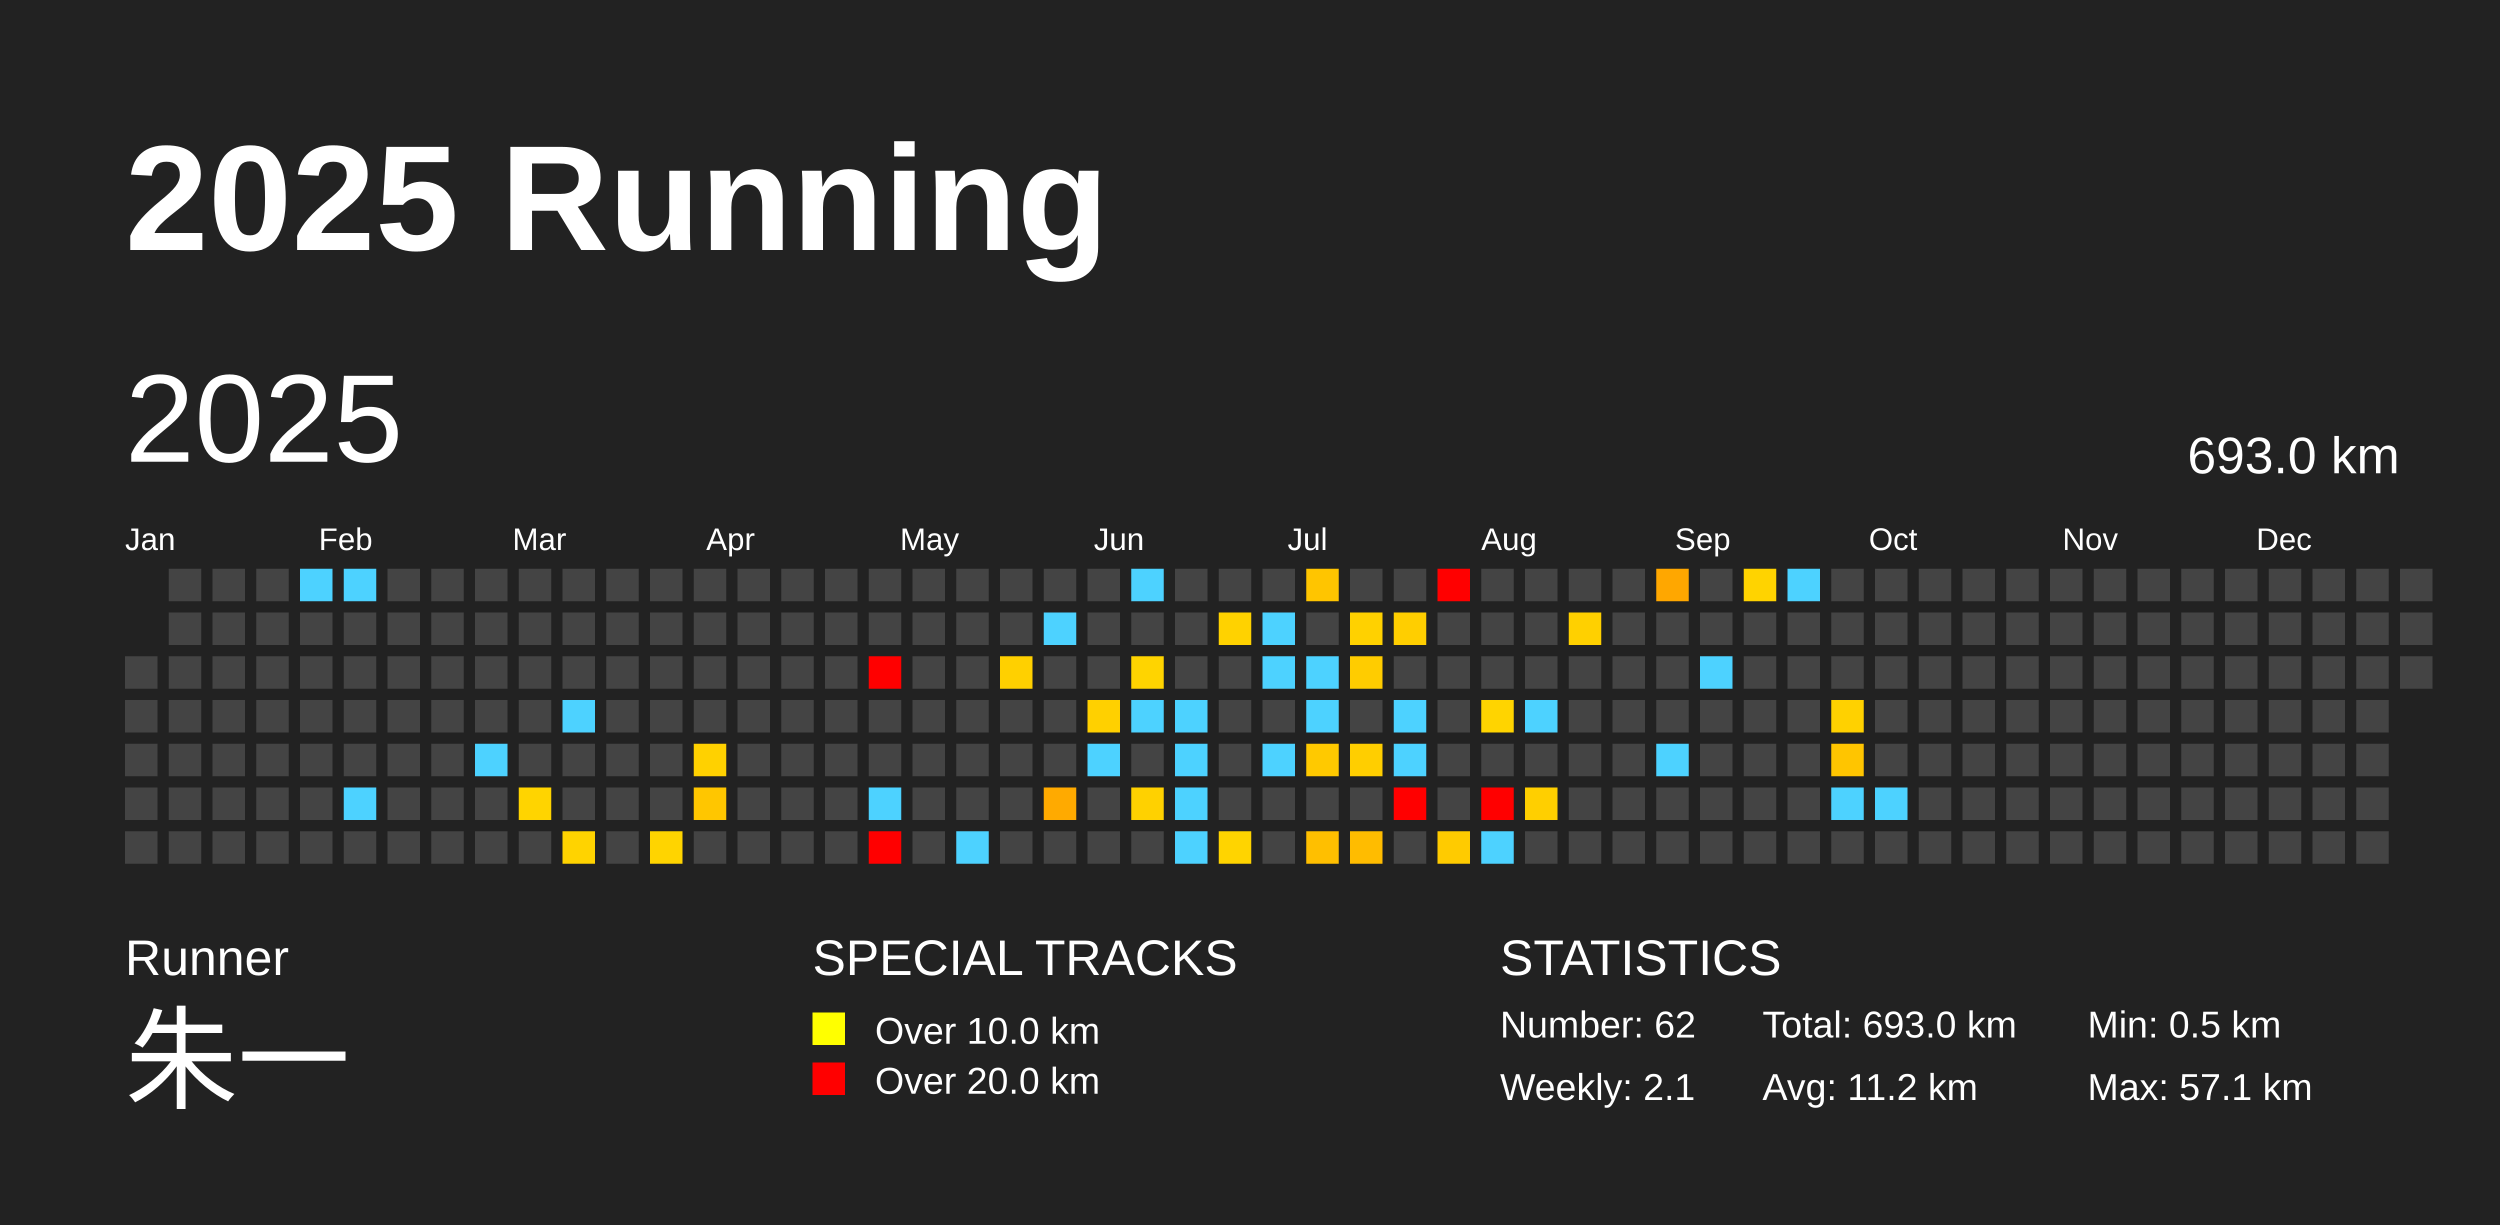
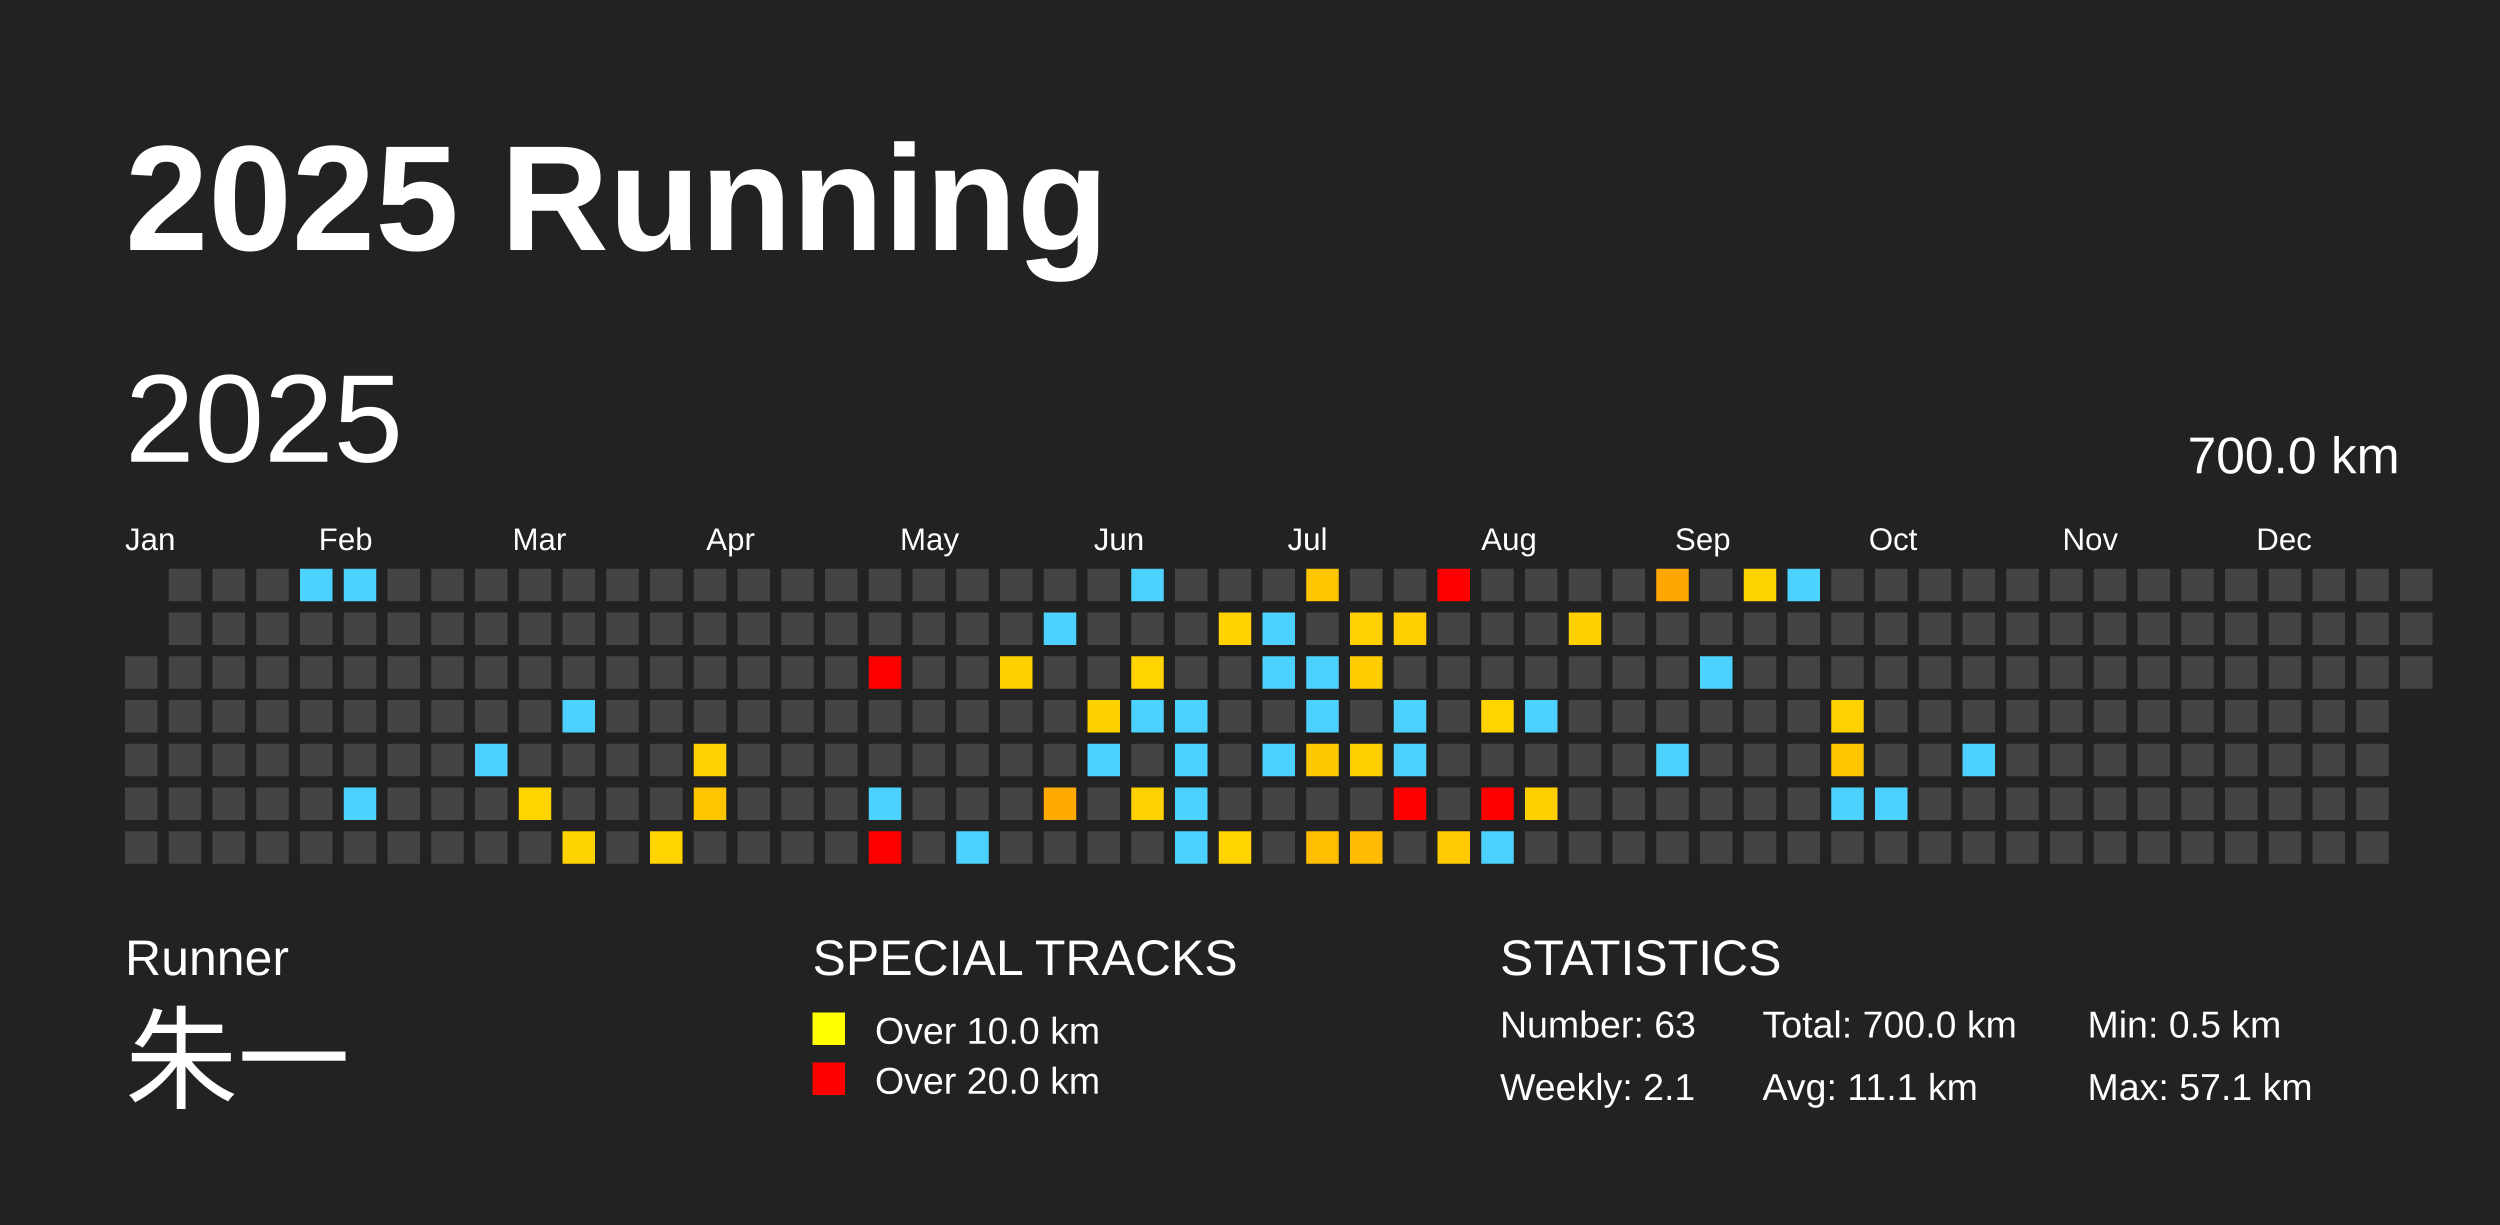
<svg xmlns="http://www.w3.org/2000/svg" baseProfile="full" height="98mm" version="1.1" viewBox="0,0,200,98" width="200mm">
  <defs />
  <rect fill="#222222" height="98" width="200" x="0" y="0" />
  <text fill="#FFFFFF" style="font-size:12px; font-family:Arial; font-weight:bold;" x="10" y="20">2025 Running</text>
  <text fill="#FFFFFF" style="font-size:4px; font-family:Arial" x="10" y="78">Runner</text>
  <text fill="#FFFFFF" style="font-size:9px; font-family:Arial" x="10" y="88">朱一</text>
  <text fill="#FFFFFF" style="font-size:4px; font-family:Arial" x="65" y="78">SPECIAL TRACKS</text>
  <rect fill="yellow" height="2.6" width="2.6" x="65" y="81" />
  <text fill="#FFFFFF" style="font-size:3px; font-family:Arial" x="70" y="83.5">Over 10.0 km</text>
  <rect fill="red" height="2.6" width="2.6" x="65" y="85" />
  <text fill="#FFFFFF" style="font-size:3px; font-family:Arial" x="70" y="87.5">Over 20.0 km</text>
  <text fill="#FFFFFF" style="font-size:4px; font-family:Arial" x="120" y="78">STATISTICS</text>
-   <text fill="#FFFFFF" style="font-size:3px; font-family:Arial" x="120" y="83">Number: 62</text>
+   <text fill="#FFFFFF" style="font-size:3px; font-family:Arial" x="120" y="83">Number: 63</text>
  <text fill="#FFFFFF" style="font-size:3px; font-family:Arial" x="120" y="88">Weekly: 2.1</text>
-   <text fill="#FFFFFF" style="font-size:3px; font-family:Arial" x="141" y="83">Total: 693.0 km</text>
-   <text fill="#FFFFFF" style="font-size:3px; font-family:Arial" x="141" y="88">Avg: 11.2 km</text>
+   <text fill="#FFFFFF" style="font-size:3px; font-family:Arial" x="141" y="83">Total: 700.0 km</text>
+   <text fill="#FFFFFF" style="font-size:3px; font-family:Arial" x="141" y="88">Avg: 11.1 km</text>
  <text fill="#FFFFFF" style="font-size:3px; font-family:Arial" x="167" y="83">Min: 0.5 km</text>
  <text fill="#FFFFFF" style="font-size:3px; font-family:Arial" x="167" y="88">Max: 57.1 km</text>
  <text dominant-baseline="hanging" fill="#FFFFFF" style="font-size:10.0px; font-family:Arial;" x="10" y="30">2025</text>
-   <text dominant-baseline="hanging" fill="#FFFFFF" style="font-size:4.125px; font-family:Arial;" x="175" y="35">693.0 km</text>
+   <text dominant-baseline="hanging" fill="#FFFFFF" style="font-size:4.125px; font-family:Arial;" x="175" y="35">700.0 km</text>
  <text fill="#FFFFFF" style="font-size:2.5px; font-family:Arial" x="10.0" y="44">Jan</text>
  <text fill="#FFFFFF" style="font-size:2.5px; font-family:Arial" x="25.5" y="44">Feb</text>
  <text fill="#FFFFFF" style="font-size:2.5px; font-family:Arial" x="41.0" y="44">Mar</text>
  <text fill="#FFFFFF" style="font-size:2.5px; font-family:Arial" x="56.5" y="44">Apr</text>
  <text fill="#FFFFFF" style="font-size:2.5px; font-family:Arial" x="72.0" y="44">May</text>
  <text fill="#FFFFFF" style="font-size:2.5px; font-family:Arial" x="87.5" y="44">Jun</text>
  <text fill="#FFFFFF" style="font-size:2.5px; font-family:Arial" x="103.0" y="44">Jul</text>
  <text fill="#FFFFFF" style="font-size:2.5px; font-family:Arial" x="118.5" y="44">Aug</text>
  <text fill="#FFFFFF" style="font-size:2.5px; font-family:Arial" x="134.0" y="44">Sep</text>
  <text fill="#FFFFFF" style="font-size:2.5px; font-family:Arial" x="149.5" y="44">Oct</text>
  <text fill="#FFFFFF" style="font-size:2.5px; font-family:Arial" x="165.0" y="44">Nov</text>
  <text fill="#FFFFFF" style="font-size:2.5px; font-family:Arial" x="180.5" y="44">Dec</text>
  <rect fill="#444444" height="2.6" width="2.6" x="10.0" y="52.5" />
  <rect fill="#444444" height="2.6" width="2.6" x="10.0" y="56.0" />
  <rect fill="#444444" height="2.6" width="2.6" x="10.0" y="59.5" />
  <rect fill="#444444" height="2.6" width="2.6" x="10.0" y="63.0" />
  <rect fill="#444444" height="2.6" width="2.6" x="10.0" y="66.5" />
  <rect fill="#444444" height="2.6" width="2.6" x="13.5" y="45.5" />
  <rect fill="#444444" height="2.6" width="2.6" x="13.5" y="49.0" />
  <rect fill="#444444" height="2.6" width="2.6" x="13.5" y="52.5" />
  <rect fill="#444444" height="2.6" width="2.6" x="13.5" y="56.0" />
  <rect fill="#444444" height="2.6" width="2.6" x="13.5" y="59.5" />
  <rect fill="#444444" height="2.6" width="2.6" x="13.5" y="63.0" />
  <rect fill="#444444" height="2.6" width="2.6" x="13.5" y="66.5" />
  <rect fill="#444444" height="2.6" width="2.6" x="17.0" y="45.5" />
  <rect fill="#444444" height="2.6" width="2.6" x="17.0" y="49.0" />
  <rect fill="#444444" height="2.6" width="2.6" x="17.0" y="52.5" />
  <rect fill="#444444" height="2.6" width="2.6" x="17.0" y="56.0" />
  <rect fill="#444444" height="2.6" width="2.6" x="17.0" y="59.5" />
  <rect fill="#444444" height="2.6" width="2.6" x="17.0" y="63.0" />
  <rect fill="#444444" height="2.6" width="2.6" x="17.0" y="66.5" />
  <rect fill="#444444" height="2.6" width="2.6" x="20.5" y="45.5" />
  <rect fill="#444444" height="2.6" width="2.6" x="20.5" y="49.0" />
  <rect fill="#444444" height="2.6" width="2.6" x="20.5" y="52.5" />
  <rect fill="#444444" height="2.6" width="2.6" x="20.5" y="56.0" />
  <rect fill="#444444" height="2.6" width="2.6" x="20.5" y="59.5" />
  <rect fill="#444444" height="2.6" width="2.6" x="20.5" y="63.0" />
  <rect fill="#444444" height="2.6" width="2.6" x="20.5" y="66.5" />
  <rect fill="#4dd2ff" height="2.6" width="2.6" x="24.0" y="45.5" />
  <rect fill="#444444" height="2.6" width="2.6" x="24.0" y="49.0" />
  <rect fill="#444444" height="2.6" width="2.6" x="24.0" y="52.5" />
  <rect fill="#444444" height="2.6" width="2.6" x="24.0" y="56.0" />
  <rect fill="#444444" height="2.6" width="2.6" x="24.0" y="59.5" />
  <rect fill="#444444" height="2.6" width="2.6" x="24.0" y="63.0" />
  <rect fill="#444444" height="2.6" width="2.6" x="24.0" y="66.5" />
  <rect fill="#4dd2ff" height="2.6" width="2.6" x="27.5" y="45.5" />
  <rect fill="#444444" height="2.6" width="2.6" x="27.5" y="49.0" />
  <rect fill="#444444" height="2.6" width="2.6" x="27.5" y="52.5" />
  <rect fill="#444444" height="2.6" width="2.6" x="27.5" y="56.0" />
  <rect fill="#444444" height="2.6" width="2.6" x="27.5" y="59.5" />
  <rect fill="#4dd2ff" height="2.6" width="2.6" x="27.5" y="63.0" />
  <rect fill="#444444" height="2.6" width="2.6" x="27.5" y="66.5" />
  <rect fill="#444444" height="2.6" width="2.6" x="31.0" y="45.5" />
  <rect fill="#444444" height="2.6" width="2.6" x="31.0" y="49.0" />
  <rect fill="#444444" height="2.6" width="2.6" x="31.0" y="52.5" />
  <rect fill="#444444" height="2.6" width="2.6" x="31.0" y="56.0" />
  <rect fill="#444444" height="2.6" width="2.6" x="31.0" y="59.5" />
  <rect fill="#444444" height="2.6" width="2.6" x="31.0" y="63.0" />
  <rect fill="#444444" height="2.6" width="2.6" x="31.0" y="66.5" />
  <rect fill="#444444" height="2.6" width="2.6" x="34.5" y="45.5" />
  <rect fill="#444444" height="2.6" width="2.6" x="34.5" y="49.0" />
  <rect fill="#444444" height="2.6" width="2.6" x="34.5" y="52.5" />
  <rect fill="#444444" height="2.6" width="2.6" x="34.5" y="56.0" />
  <rect fill="#444444" height="2.6" width="2.6" x="34.5" y="59.5" />
  <rect fill="#444444" height="2.6" width="2.6" x="34.5" y="63.0" />
  <rect fill="#444444" height="2.6" width="2.6" x="34.5" y="66.5" />
  <rect fill="#444444" height="2.6" width="2.6" x="38.0" y="45.5" />
  <rect fill="#444444" height="2.6" width="2.6" x="38.0" y="49.0" />
  <rect fill="#444444" height="2.6" width="2.6" x="38.0" y="52.5" />
  <rect fill="#444444" height="2.6" width="2.6" x="38.0" y="56.0" />
  <rect fill="#4dd2ff" height="2.6" width="2.6" x="38.0" y="59.5" />
  <rect fill="#444444" height="2.6" width="2.6" x="38.0" y="63.0" />
  <rect fill="#444444" height="2.6" width="2.6" x="38.0" y="66.5" />
  <rect fill="#444444" height="2.6" width="2.6" x="41.5" y="45.5" />
  <rect fill="#444444" height="2.6" width="2.6" x="41.5" y="49.0" />
  <rect fill="#444444" height="2.6" width="2.6" x="41.5" y="52.5" />
  <rect fill="#444444" height="2.6" width="2.6" x="41.5" y="56.0" />
  <rect fill="#444444" height="2.6" width="2.6" x="41.5" y="59.5" />
  <rect fill="#ffd400" height="2.6" width="2.6" x="41.5" y="63.0" />
  <rect fill="#444444" height="2.6" width="2.6" x="41.5" y="66.5" />
  <rect fill="#444444" height="2.6" width="2.6" x="45.0" y="45.5" />
  <rect fill="#444444" height="2.6" width="2.6" x="45.0" y="49.0" />
  <rect fill="#444444" height="2.6" width="2.6" x="45.0" y="52.5" />
  <rect fill="#4dd2ff" height="2.6" width="2.6" x="45.0" y="56.0" />
  <rect fill="#444444" height="2.6" width="2.6" x="45.0" y="59.5" />
  <rect fill="#444444" height="2.6" width="2.6" x="45.0" y="63.0" />
  <rect fill="#ffd300" height="2.6" width="2.6" x="45.0" y="66.5" />
  <rect fill="#444444" height="2.6" width="2.6" x="48.5" y="45.5" />
  <rect fill="#444444" height="2.6" width="2.6" x="48.5" y="49.0" />
  <rect fill="#444444" height="2.6" width="2.6" x="48.5" y="52.5" />
  <rect fill="#444444" height="2.6" width="2.6" x="48.5" y="56.0" />
  <rect fill="#444444" height="2.6" width="2.6" x="48.5" y="59.5" />
  <rect fill="#444444" height="2.6" width="2.6" x="48.5" y="63.0" />
  <rect fill="#444444" height="2.6" width="2.6" x="48.5" y="66.5" />
  <rect fill="#444444" height="2.6" width="2.6" x="52.0" y="45.5" />
  <rect fill="#444444" height="2.6" width="2.6" x="52.0" y="49.0" />
  <rect fill="#444444" height="2.6" width="2.6" x="52.0" y="52.5" />
  <rect fill="#444444" height="2.6" width="2.6" x="52.0" y="56.0" />
  <rect fill="#444444" height="2.6" width="2.6" x="52.0" y="59.5" />
  <rect fill="#444444" height="2.6" width="2.6" x="52.0" y="63.0" />
  <rect fill="#ffd400" height="2.6" width="2.6" x="52.0" y="66.5" />
  <rect fill="#444444" height="2.6" width="2.6" x="55.5" y="45.5" />
  <rect fill="#444444" height="2.6" width="2.6" x="55.5" y="49.0" />
  <rect fill="#444444" height="2.6" width="2.6" x="55.5" y="52.5" />
  <rect fill="#444444" height="2.6" width="2.6" x="55.5" y="56.0" />
  <rect fill="#ffd100" height="2.6" width="2.6" x="55.5" y="59.5" />
  <rect fill="#ffc600" height="2.6" width="2.6" x="55.5" y="63.0" />
  <rect fill="#444444" height="2.6" width="2.6" x="55.5" y="66.5" />
  <rect fill="#444444" height="2.6" width="2.6" x="59.0" y="45.5" />
  <rect fill="#444444" height="2.6" width="2.6" x="59.0" y="49.0" />
  <rect fill="#444444" height="2.6" width="2.6" x="59.0" y="52.5" />
  <rect fill="#444444" height="2.6" width="2.6" x="59.0" y="56.0" />
  <rect fill="#444444" height="2.6" width="2.6" x="59.0" y="59.5" />
  <rect fill="#444444" height="2.6" width="2.6" x="59.0" y="63.0" />
  <rect fill="#444444" height="2.6" width="2.6" x="59.0" y="66.5" />
  <rect fill="#444444" height="2.6" width="2.6" x="62.5" y="45.5" />
  <rect fill="#444444" height="2.6" width="2.6" x="62.5" y="49.0" />
  <rect fill="#444444" height="2.6" width="2.6" x="62.5" y="52.5" />
  <rect fill="#444444" height="2.6" width="2.6" x="62.5" y="56.0" />
  <rect fill="#444444" height="2.6" width="2.6" x="62.5" y="59.5" />
  <rect fill="#444444" height="2.6" width="2.6" x="62.5" y="63.0" />
  <rect fill="#444444" height="2.6" width="2.6" x="62.5" y="66.5" />
  <rect fill="#444444" height="2.6" width="2.6" x="66.0" y="45.5" />
  <rect fill="#444444" height="2.6" width="2.6" x="66.0" y="49.0" />
  <rect fill="#444444" height="2.6" width="2.6" x="66.0" y="52.5" />
  <rect fill="#444444" height="2.6" width="2.6" x="66.0" y="56.0" />
  <rect fill="#444444" height="2.6" width="2.6" x="66.0" y="59.5" />
  <rect fill="#444444" height="2.6" width="2.6" x="66.0" y="63.0" />
  <rect fill="#444444" height="2.6" width="2.6" x="66.0" y="66.5" />
  <rect fill="#444444" height="2.6" width="2.6" x="69.5" y="45.5" />
  <rect fill="#444444" height="2.6" width="2.6" x="69.5" y="49.0" />
  <rect fill="red" height="2.6" width="2.6" x="69.5" y="52.5" />
  <rect fill="#444444" height="2.6" width="2.6" x="69.5" y="56.0" />
  <rect fill="#444444" height="2.6" width="2.6" x="69.5" y="59.5" />
  <rect fill="#4dd2ff" height="2.6" width="2.6" x="69.5" y="63.0" />
  <rect fill="red" height="2.6" width="2.6" x="69.5" y="66.5" />
  <rect fill="#444444" height="2.6" width="2.6" x="73.0" y="45.5" />
  <rect fill="#444444" height="2.6" width="2.6" x="73.0" y="49.0" />
  <rect fill="#444444" height="2.6" width="2.6" x="73.0" y="52.5" />
  <rect fill="#444444" height="2.6" width="2.6" x="73.0" y="56.0" />
  <rect fill="#444444" height="2.6" width="2.6" x="73.0" y="59.5" />
  <rect fill="#444444" height="2.6" width="2.6" x="73.0" y="63.0" />
  <rect fill="#444444" height="2.6" width="2.6" x="73.0" y="66.5" />
  <rect fill="#444444" height="2.6" width="2.6" x="76.5" y="45.5" />
  <rect fill="#444444" height="2.6" width="2.6" x="76.5" y="49.0" />
  <rect fill="#444444" height="2.6" width="2.6" x="76.5" y="52.5" />
  <rect fill="#444444" height="2.6" width="2.6" x="76.5" y="56.0" />
  <rect fill="#444444" height="2.6" width="2.6" x="76.5" y="59.5" />
  <rect fill="#444444" height="2.6" width="2.6" x="76.5" y="63.0" />
  <rect fill="#4dd2ff" height="2.6" width="2.6" x="76.5" y="66.5" />
  <rect fill="#444444" height="2.6" width="2.6" x="80.0" y="45.5" />
  <rect fill="#444444" height="2.6" width="2.6" x="80.0" y="49.0" />
  <rect fill="#ffd000" height="2.6" width="2.6" x="80.0" y="52.5" />
  <rect fill="#444444" height="2.6" width="2.6" x="80.0" y="56.0" />
  <rect fill="#444444" height="2.6" width="2.6" x="80.0" y="59.5" />
  <rect fill="#444444" height="2.6" width="2.6" x="80.0" y="63.0" />
  <rect fill="#444444" height="2.6" width="2.6" x="80.0" y="66.5" />
  <rect fill="#444444" height="2.6" width="2.6" x="83.5" y="45.5" />
  <rect fill="#4dd2ff" height="2.6" width="2.6" x="83.5" y="49.0" />
  <rect fill="#444444" height="2.6" width="2.6" x="83.5" y="52.5" />
  <rect fill="#444444" height="2.6" width="2.6" x="83.5" y="56.0" />
  <rect fill="#444444" height="2.6" width="2.6" x="83.5" y="59.5" />
  <rect fill="#ffaa00" height="2.6" width="2.6" x="83.5" y="63.0" />
  <rect fill="#444444" height="2.6" width="2.6" x="83.5" y="66.5" />
  <rect fill="#444444" height="2.6" width="2.6" x="87.0" y="45.5" />
  <rect fill="#444444" height="2.6" width="2.6" x="87.0" y="49.0" />
  <rect fill="#444444" height="2.6" width="2.6" x="87.0" y="52.5" />
  <rect fill="#ffd000" height="2.6" width="2.6" x="87.0" y="56.0" />
  <rect fill="#4dd2ff" height="2.6" width="2.6" x="87.0" y="59.5" />
  <rect fill="#444444" height="2.6" width="2.6" x="87.0" y="63.0" />
  <rect fill="#444444" height="2.6" width="2.6" x="87.0" y="66.5" />
  <rect fill="#4dd2ff" height="2.6" width="2.6" x="90.5" y="45.5" />
  <rect fill="#444444" height="2.6" width="2.6" x="90.5" y="49.0" />
  <rect fill="#ffd400" height="2.6" width="2.6" x="90.5" y="52.5" />
  <rect fill="#4dd2ff" height="2.6" width="2.6" x="90.5" y="56.0" />
  <rect fill="#444444" height="2.6" width="2.6" x="90.5" y="59.5" />
  <rect fill="#ffd100" height="2.6" width="2.6" x="90.5" y="63.0" />
  <rect fill="#444444" height="2.6" width="2.6" x="90.5" y="66.5" />
  <rect fill="#444444" height="2.6" width="2.6" x="94.0" y="45.5" />
  <rect fill="#444444" height="2.6" width="2.6" x="94.0" y="49.0" />
  <rect fill="#444444" height="2.6" width="2.6" x="94.0" y="52.5" />
  <rect fill="#4dd2ff" height="2.6" width="2.6" x="94.0" y="56.0" />
  <rect fill="#4dd2ff" height="2.6" width="2.6" x="94.0" y="59.5" />
  <rect fill="#4dd2ff" height="2.6" width="2.6" x="94.0" y="63.0" />
  <rect fill="#4dd2ff" height="2.6" width="2.6" x="94.0" y="66.5" />
  <rect fill="#444444" height="2.6" width="2.6" x="97.5" y="45.5" />
  <rect fill="#ffd200" height="2.6" width="2.6" x="97.5" y="49.0" />
  <rect fill="#444444" height="2.6" width="2.6" x="97.5" y="52.5" />
  <rect fill="#444444" height="2.6" width="2.6" x="97.5" y="56.0" />
  <rect fill="#444444" height="2.6" width="2.6" x="97.5" y="59.5" />
  <rect fill="#444444" height="2.6" width="2.6" x="97.5" y="63.0" />
  <rect fill="#ffd400" height="2.6" width="2.6" x="97.5" y="66.5" />
  <rect fill="#444444" height="2.6" width="2.6" x="101.0" y="45.5" />
  <rect fill="#4dd2ff" height="2.6" width="2.6" x="101.0" y="49.0" />
  <rect fill="#4dd2ff" height="2.6" width="2.6" x="101.0" y="52.5" />
  <rect fill="#444444" height="2.6" width="2.6" x="101.0" y="56.0" />
  <rect fill="#4dd2ff" height="2.6" width="2.6" x="101.0" y="59.5" />
  <rect fill="#444444" height="2.6" width="2.6" x="101.0" y="63.0" />
  <rect fill="#444444" height="2.6" width="2.6" x="101.0" y="66.5" />
  <rect fill="#ffc500" height="2.6" width="2.6" x="104.5" y="45.5" />
  <rect fill="#444444" height="2.6" width="2.6" x="104.5" y="49.0" />
  <rect fill="#4dd2ff" height="2.6" width="2.6" x="104.5" y="52.5" />
  <rect fill="#4dd2ff" height="2.6" width="2.6" x="104.5" y="56.0" />
  <rect fill="#ffc900" height="2.6" width="2.6" x="104.5" y="59.5" />
  <rect fill="#444444" height="2.6" width="2.6" x="104.5" y="63.0" />
  <rect fill="#ffbf00" height="2.6" width="2.6" x="104.5" y="66.5" />
  <rect fill="#444444" height="2.6" width="2.6" x="108.0" y="45.5" />
  <rect fill="#ffd100" height="2.6" width="2.6" x="108.0" y="49.0" />
  <rect fill="#ffcc00" height="2.6" width="2.6" x="108.0" y="52.5" />
  <rect fill="#444444" height="2.6" width="2.6" x="108.0" y="56.0" />
  <rect fill="#ffce00" height="2.6" width="2.6" x="108.0" y="59.5" />
  <rect fill="#444444" height="2.6" width="2.6" x="108.0" y="63.0" />
  <rect fill="#ffbc00" height="2.6" width="2.6" x="108.0" y="66.5" />
  <rect fill="#444444" height="2.6" width="2.6" x="111.5" y="45.5" />
  <rect fill="#ffce00" height="2.6" width="2.6" x="111.5" y="49.0" />
  <rect fill="#444444" height="2.6" width="2.6" x="111.5" y="52.5" />
  <rect fill="#4dd2ff" height="2.6" width="2.6" x="111.5" y="56.0" />
  <rect fill="#4dd2ff" height="2.6" width="2.6" x="111.5" y="59.5" />
  <rect fill="red" height="2.6" width="2.6" x="111.5" y="63.0" />
  <rect fill="#444444" height="2.6" width="2.6" x="111.5" y="66.5" />
  <rect fill="red" height="2.6" width="2.6" x="115.0" y="45.5" />
  <rect fill="#444444" height="2.6" width="2.6" x="115.0" y="49.0" />
  <rect fill="#444444" height="2.6" width="2.6" x="115.0" y="52.5" />
  <rect fill="#444444" height="2.6" width="2.6" x="115.0" y="56.0" />
  <rect fill="#444444" height="2.6" width="2.6" x="115.0" y="59.5" />
  <rect fill="#444444" height="2.6" width="2.6" x="115.0" y="63.0" />
  <rect fill="#ffcb00" height="2.6" width="2.6" x="115.0" y="66.5" />
  <rect fill="#444444" height="2.6" width="2.6" x="118.5" y="45.5" />
  <rect fill="#444444" height="2.6" width="2.6" x="118.5" y="49.0" />
  <rect fill="#444444" height="2.6" width="2.6" x="118.5" y="52.5" />
  <rect fill="#ffd400" height="2.6" width="2.6" x="118.5" y="56.0" />
  <rect fill="#444444" height="2.6" width="2.6" x="118.5" y="59.5" />
  <rect fill="red" height="2.6" width="2.6" x="118.5" y="63.0" />
  <rect fill="#4dd2ff" height="2.6" width="2.6" x="118.5" y="66.5" />
  <rect fill="#444444" height="2.6" width="2.6" x="122.0" y="45.5" />
  <rect fill="#444444" height="2.6" width="2.6" x="122.0" y="49.0" />
  <rect fill="#444444" height="2.6" width="2.6" x="122.0" y="52.5" />
  <rect fill="#4dd2ff" height="2.6" width="2.6" x="122.0" y="56.0" />
  <rect fill="#444444" height="2.6" width="2.6" x="122.0" y="59.5" />
  <rect fill="#ffcf00" height="2.6" width="2.6" x="122.0" y="63.0" />
  <rect fill="#444444" height="2.6" width="2.6" x="122.0" y="66.5" />
  <rect fill="#444444" height="2.6" width="2.6" x="125.5" y="45.5" />
  <rect fill="#ffd000" height="2.6" width="2.6" x="125.5" y="49.0" />
  <rect fill="#444444" height="2.6" width="2.6" x="125.5" y="52.5" />
  <rect fill="#444444" height="2.6" width="2.6" x="125.5" y="56.0" />
  <rect fill="#444444" height="2.6" width="2.6" x="125.5" y="59.5" />
  <rect fill="#444444" height="2.6" width="2.6" x="125.5" y="63.0" />
  <rect fill="#444444" height="2.6" width="2.6" x="125.5" y="66.5" />
  <rect fill="#444444" height="2.6" width="2.6" x="129.0" y="45.5" />
  <rect fill="#444444" height="2.6" width="2.6" x="129.0" y="49.0" />
  <rect fill="#444444" height="2.6" width="2.6" x="129.0" y="52.5" />
  <rect fill="#444444" height="2.6" width="2.6" x="129.0" y="56.0" />
  <rect fill="#444444" height="2.6" width="2.6" x="129.0" y="59.5" />
  <rect fill="#444444" height="2.6" width="2.6" x="129.0" y="63.0" />
  <rect fill="#444444" height="2.6" width="2.6" x="129.0" y="66.5" />
  <rect fill="#ffa700" height="2.6" width="2.6" x="132.5" y="45.5" />
  <rect fill="#444444" height="2.6" width="2.6" x="132.5" y="49.0" />
  <rect fill="#444444" height="2.6" width="2.6" x="132.5" y="52.5" />
  <rect fill="#444444" height="2.6" width="2.6" x="132.5" y="56.0" />
  <rect fill="#4dd2ff" height="2.6" width="2.6" x="132.5" y="59.5" />
  <rect fill="#444444" height="2.6" width="2.6" x="132.5" y="63.0" />
  <rect fill="#444444" height="2.6" width="2.6" x="132.5" y="66.5" />
  <rect fill="#444444" height="2.6" width="2.6" x="136.0" y="45.5" />
  <rect fill="#444444" height="2.6" width="2.6" x="136.0" y="49.0" />
  <rect fill="#4dd2ff" height="2.6" width="2.6" x="136.0" y="52.5" />
  <rect fill="#444444" height="2.6" width="2.6" x="136.0" y="56.0" />
  <rect fill="#444444" height="2.6" width="2.6" x="136.0" y="59.5" />
  <rect fill="#444444" height="2.6" width="2.6" x="136.0" y="63.0" />
  <rect fill="#444444" height="2.6" width="2.6" x="136.0" y="66.5" />
  <rect fill="#ffd300" height="2.6" width="2.6" x="139.5" y="45.5" />
  <rect fill="#444444" height="2.6" width="2.6" x="139.5" y="49.0" />
  <rect fill="#444444" height="2.6" width="2.6" x="139.5" y="52.5" />
  <rect fill="#444444" height="2.6" width="2.6" x="139.5" y="56.0" />
  <rect fill="#444444" height="2.6" width="2.6" x="139.5" y="59.5" />
  <rect fill="#444444" height="2.6" width="2.6" x="139.5" y="63.0" />
  <rect fill="#444444" height="2.6" width="2.6" x="139.5" y="66.5" />
  <rect fill="#4dd2ff" height="2.6" width="2.6" x="143.0" y="45.5" />
  <rect fill="#444444" height="2.6" width="2.6" x="143.0" y="49.0" />
  <rect fill="#444444" height="2.6" width="2.6" x="143.0" y="52.5" />
  <rect fill="#444444" height="2.6" width="2.6" x="143.0" y="56.0" />
  <rect fill="#444444" height="2.6" width="2.6" x="143.0" y="59.5" />
  <rect fill="#444444" height="2.6" width="2.6" x="143.0" y="63.0" />
  <rect fill="#444444" height="2.6" width="2.6" x="143.0" y="66.5" />
  <rect fill="#444444" height="2.6" width="2.6" x="146.5" y="45.5" />
  <rect fill="#444444" height="2.6" width="2.6" x="146.5" y="49.0" />
  <rect fill="#444444" height="2.6" width="2.6" x="146.5" y="52.5" />
  <rect fill="#ffd100" height="2.6" width="2.6" x="146.5" y="56.0" />
  <rect fill="#ffc500" height="2.6" width="2.6" x="146.5" y="59.5" />
  <rect fill="#4dd2ff" height="2.6" width="2.6" x="146.5" y="63.0" />
  <rect fill="#444444" height="2.6" width="2.6" x="146.5" y="66.5" />
  <rect fill="#444444" height="2.6" width="2.6" x="150.0" y="45.5" />
  <rect fill="#444444" height="2.6" width="2.6" x="150.0" y="49.0" />
  <rect fill="#444444" height="2.6" width="2.6" x="150.0" y="52.5" />
  <rect fill="#444444" height="2.6" width="2.6" x="150.0" y="56.0" />
  <rect fill="#444444" height="2.6" width="2.6" x="150.0" y="59.5" />
  <rect fill="#4dd2ff" height="2.6" width="2.6" x="150.0" y="63.0" />
  <rect fill="#444444" height="2.6" width="2.6" x="150.0" y="66.5" />
  <rect fill="#444444" height="2.6" width="2.6" x="153.5" y="45.5" />
  <rect fill="#444444" height="2.6" width="2.6" x="153.5" y="49.0" />
  <rect fill="#444444" height="2.6" width="2.6" x="153.5" y="52.5" />
  <rect fill="#444444" height="2.6" width="2.6" x="153.5" y="56.0" />
  <rect fill="#444444" height="2.6" width="2.6" x="153.5" y="59.5" />
  <rect fill="#444444" height="2.6" width="2.6" x="153.5" y="63.0" />
  <rect fill="#444444" height="2.6" width="2.6" x="153.5" y="66.5" />
  <rect fill="#444444" height="2.6" width="2.6" x="157.0" y="45.5" />
  <rect fill="#444444" height="2.6" width="2.6" x="157.0" y="49.0" />
  <rect fill="#444444" height="2.6" width="2.6" x="157.0" y="52.5" />
  <rect fill="#444444" height="2.6" width="2.6" x="157.0" y="56.0" />
-   <rect fill="#444444" height="2.6" width="2.6" x="157.0" y="59.5" />
+   <rect fill="#4dd2ff" height="2.6" width="2.6" x="157.0" y="59.5" />
  <rect fill="#444444" height="2.6" width="2.6" x="157.0" y="63.0" />
  <rect fill="#444444" height="2.6" width="2.6" x="157.0" y="66.5" />
  <rect fill="#444444" height="2.6" width="2.6" x="160.5" y="45.5" />
  <rect fill="#444444" height="2.6" width="2.6" x="160.5" y="49.0" />
  <rect fill="#444444" height="2.6" width="2.6" x="160.5" y="52.5" />
  <rect fill="#444444" height="2.6" width="2.6" x="160.5" y="56.0" />
  <rect fill="#444444" height="2.6" width="2.6" x="160.5" y="59.5" />
  <rect fill="#444444" height="2.6" width="2.6" x="160.5" y="63.0" />
  <rect fill="#444444" height="2.6" width="2.6" x="160.5" y="66.5" />
  <rect fill="#444444" height="2.6" width="2.6" x="164.0" y="45.5" />
  <rect fill="#444444" height="2.6" width="2.6" x="164.0" y="49.0" />
  <rect fill="#444444" height="2.6" width="2.6" x="164.0" y="52.5" />
  <rect fill="#444444" height="2.6" width="2.6" x="164.0" y="56.0" />
  <rect fill="#444444" height="2.6" width="2.6" x="164.0" y="59.5" />
  <rect fill="#444444" height="2.6" width="2.6" x="164.0" y="63.0" />
  <rect fill="#444444" height="2.6" width="2.6" x="164.0" y="66.5" />
  <rect fill="#444444" height="2.6" width="2.6" x="167.5" y="45.5" />
  <rect fill="#444444" height="2.6" width="2.6" x="167.5" y="49.0" />
  <rect fill="#444444" height="2.6" width="2.6" x="167.5" y="52.5" />
  <rect fill="#444444" height="2.6" width="2.6" x="167.5" y="56.0" />
  <rect fill="#444444" height="2.6" width="2.6" x="167.5" y="59.5" />
  <rect fill="#444444" height="2.6" width="2.6" x="167.5" y="63.0" />
  <rect fill="#444444" height="2.6" width="2.6" x="167.5" y="66.5" />
  <rect fill="#444444" height="2.6" width="2.6" x="171.0" y="45.5" />
  <rect fill="#444444" height="2.6" width="2.6" x="171.0" y="49.0" />
  <rect fill="#444444" height="2.6" width="2.6" x="171.0" y="52.5" />
  <rect fill="#444444" height="2.6" width="2.6" x="171.0" y="56.0" />
  <rect fill="#444444" height="2.6" width="2.6" x="171.0" y="59.5" />
  <rect fill="#444444" height="2.6" width="2.6" x="171.0" y="63.0" />
  <rect fill="#444444" height="2.6" width="2.6" x="171.0" y="66.5" />
  <rect fill="#444444" height="2.6" width="2.6" x="174.5" y="45.5" />
  <rect fill="#444444" height="2.6" width="2.6" x="174.5" y="49.0" />
  <rect fill="#444444" height="2.6" width="2.6" x="174.5" y="52.5" />
  <rect fill="#444444" height="2.6" width="2.6" x="174.5" y="56.0" />
  <rect fill="#444444" height="2.6" width="2.6" x="174.5" y="59.5" />
  <rect fill="#444444" height="2.6" width="2.6" x="174.5" y="63.0" />
  <rect fill="#444444" height="2.6" width="2.6" x="174.5" y="66.5" />
  <rect fill="#444444" height="2.6" width="2.6" x="178.0" y="45.5" />
  <rect fill="#444444" height="2.6" width="2.6" x="178.0" y="49.0" />
  <rect fill="#444444" height="2.6" width="2.6" x="178.0" y="52.5" />
  <rect fill="#444444" height="2.6" width="2.6" x="178.0" y="56.0" />
  <rect fill="#444444" height="2.6" width="2.6" x="178.0" y="59.5" />
  <rect fill="#444444" height="2.6" width="2.6" x="178.0" y="63.0" />
  <rect fill="#444444" height="2.6" width="2.6" x="178.0" y="66.5" />
  <rect fill="#444444" height="2.6" width="2.6" x="181.5" y="45.5" />
  <rect fill="#444444" height="2.6" width="2.6" x="181.5" y="49.0" />
  <rect fill="#444444" height="2.6" width="2.6" x="181.5" y="52.5" />
  <rect fill="#444444" height="2.6" width="2.6" x="181.5" y="56.0" />
  <rect fill="#444444" height="2.6" width="2.6" x="181.5" y="59.5" />
  <rect fill="#444444" height="2.6" width="2.6" x="181.5" y="63.0" />
  <rect fill="#444444" height="2.6" width="2.6" x="181.5" y="66.5" />
  <rect fill="#444444" height="2.6" width="2.6" x="185.0" y="45.5" />
  <rect fill="#444444" height="2.6" width="2.6" x="185.0" y="49.0" />
  <rect fill="#444444" height="2.6" width="2.6" x="185.0" y="52.5" />
  <rect fill="#444444" height="2.6" width="2.6" x="185.0" y="56.0" />
  <rect fill="#444444" height="2.6" width="2.6" x="185.0" y="59.5" />
  <rect fill="#444444" height="2.6" width="2.6" x="185.0" y="63.0" />
  <rect fill="#444444" height="2.6" width="2.6" x="185.0" y="66.5" />
  <rect fill="#444444" height="2.6" width="2.6" x="188.5" y="45.5" />
  <rect fill="#444444" height="2.6" width="2.6" x="188.5" y="49.0" />
  <rect fill="#444444" height="2.6" width="2.6" x="188.5" y="52.5" />
  <rect fill="#444444" height="2.6" width="2.6" x="188.5" y="56.0" />
  <rect fill="#444444" height="2.6" width="2.6" x="188.5" y="59.5" />
  <rect fill="#444444" height="2.6" width="2.6" x="188.5" y="63.0" />
  <rect fill="#444444" height="2.6" width="2.6" x="188.5" y="66.5" />
  <rect fill="#444444" height="2.6" width="2.6" x="192.0" y="45.5" />
  <rect fill="#444444" height="2.6" width="2.6" x="192.0" y="49.0" />
  <rect fill="#444444" height="2.6" width="2.6" x="192.0" y="52.5" />
</svg>
